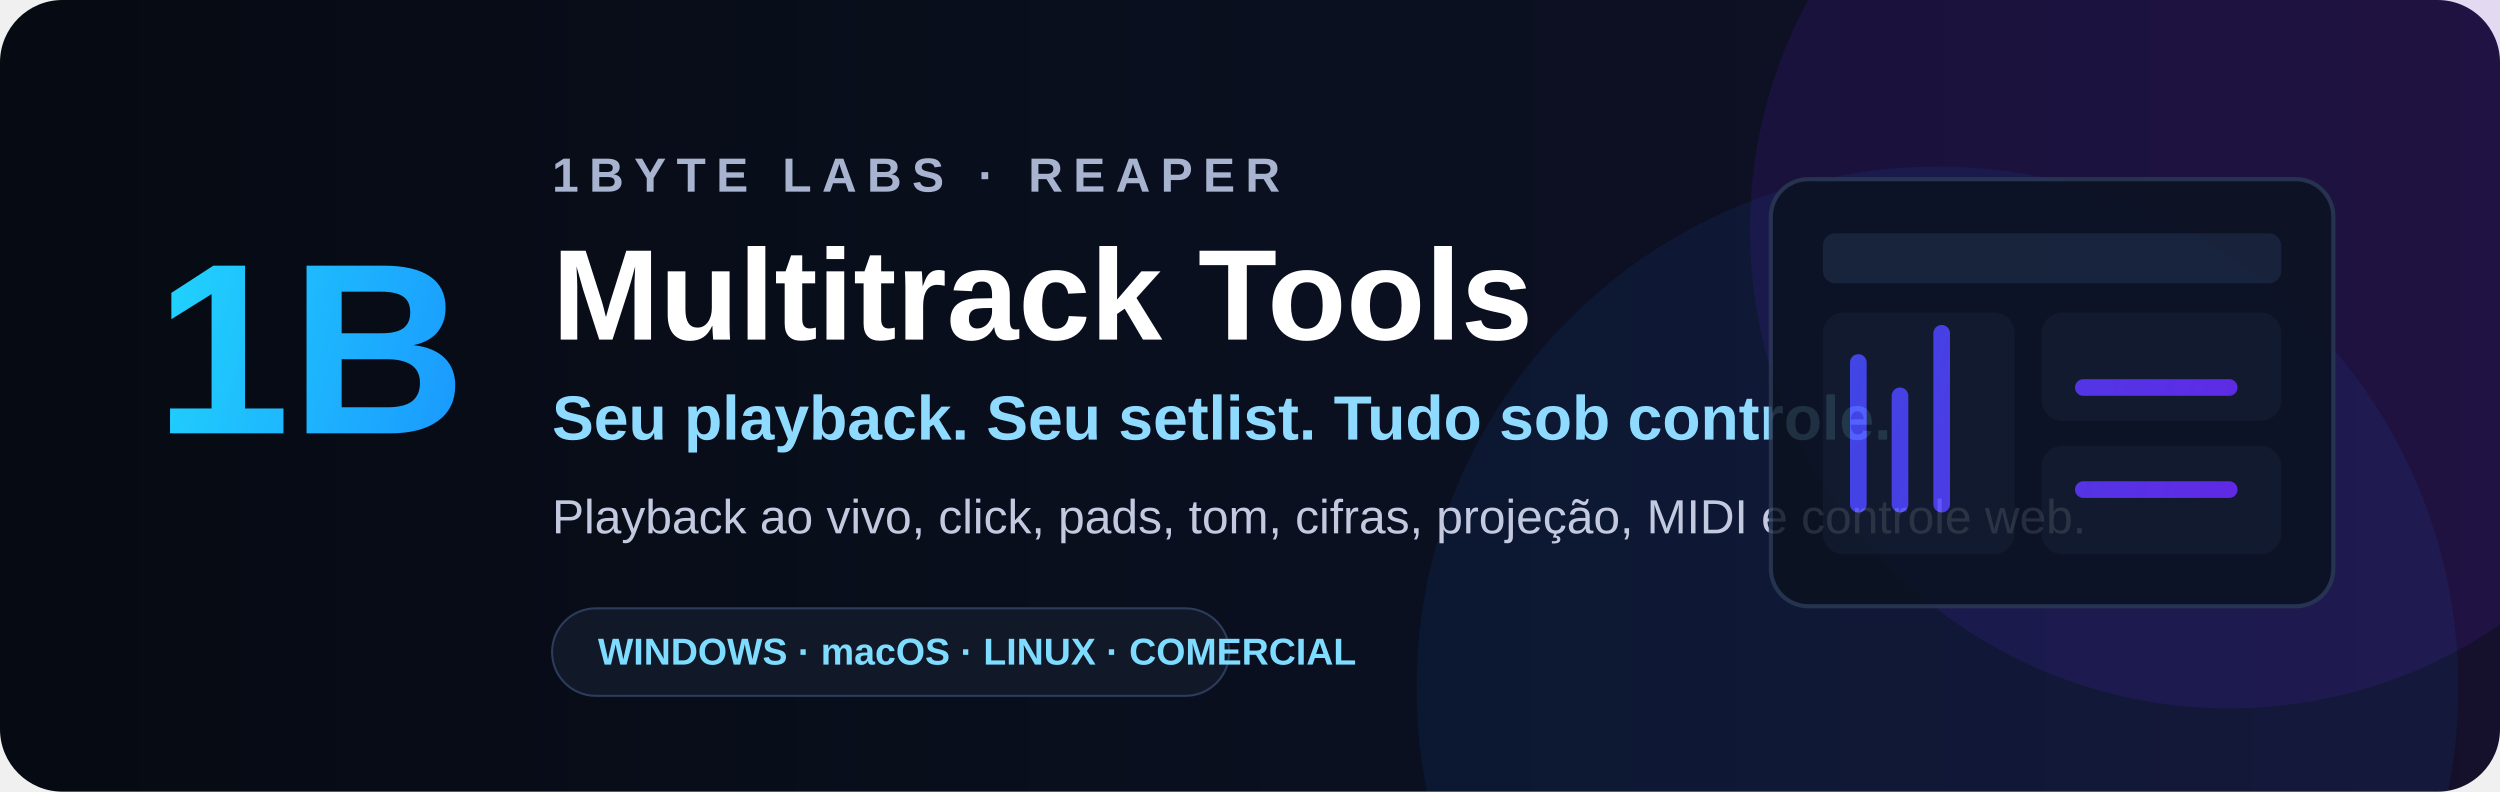
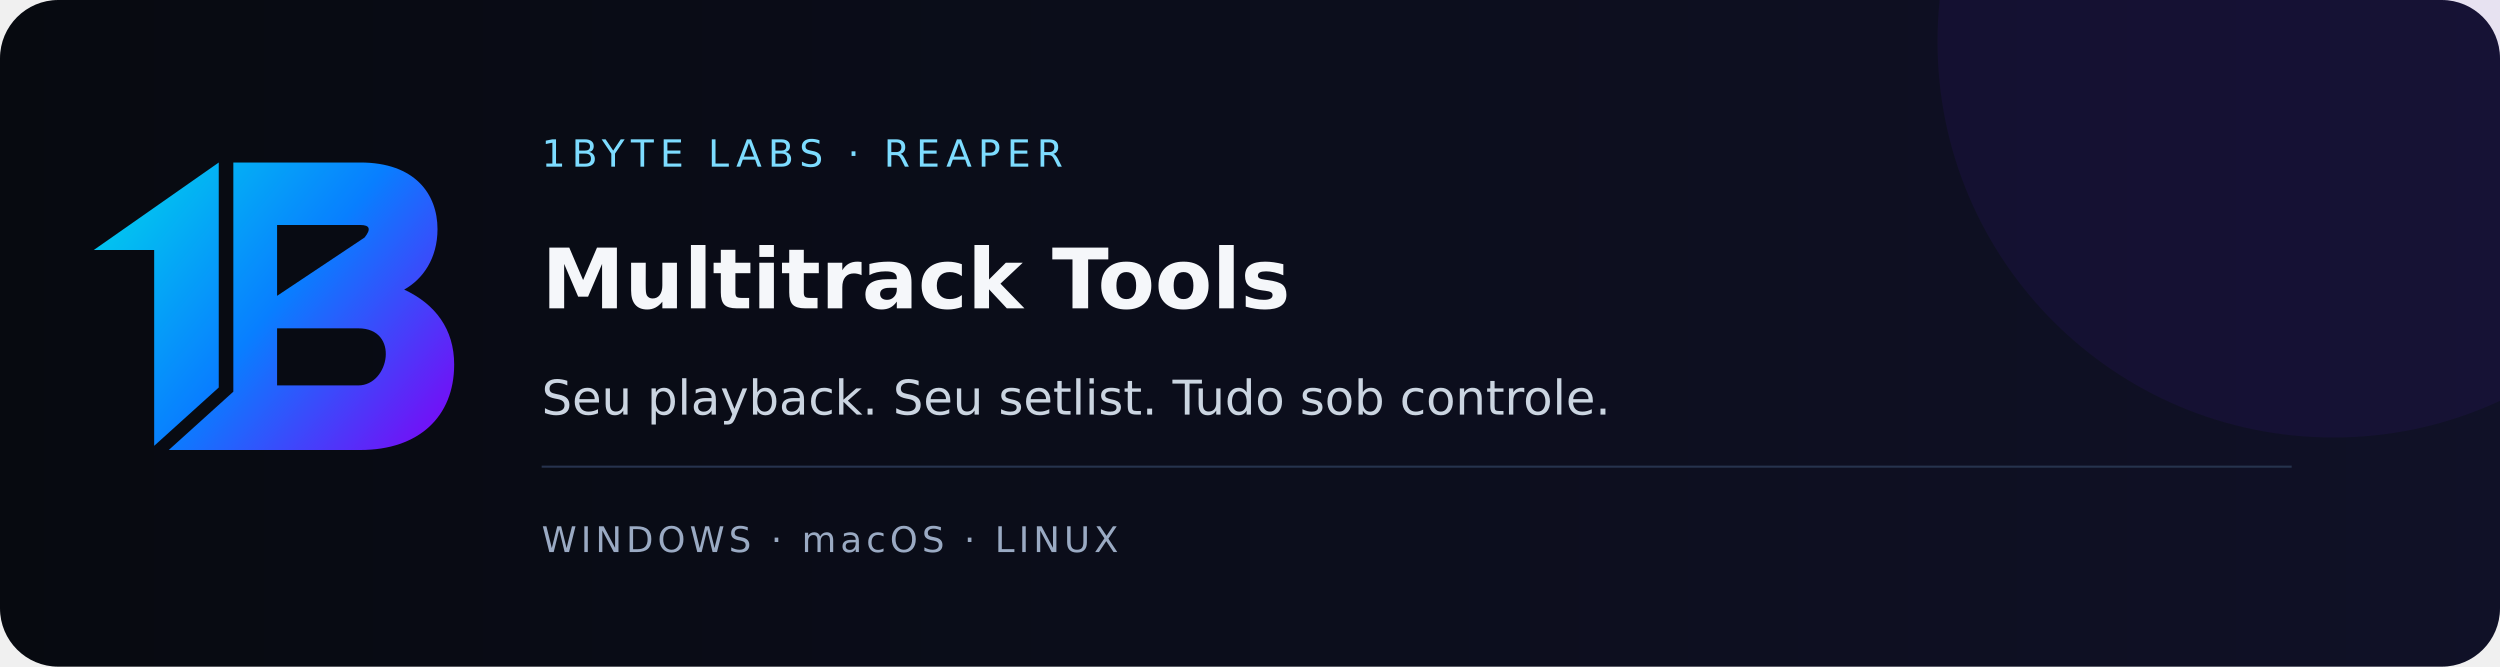
- <svg xmlns="http://www.w3.org/2000/svg" viewBox="0 0 1200 380" role="img" aria-labelledby="title desc">
+ <svg xmlns="http://www.w3.org/2000/svg" width="1200" height="320" viewBox="0 0 1200 320" role="img" aria-label="Multitrack Tools — 1Byte Labs">
  <defs>
-     <linearGradient id="g" x1="80" y1="50" x2="1120" y2="330" gradientUnits="userSpaceOnUse">
-       <stop stop-color="#21D4FD" />
-       <stop offset=".52" stop-color="#1677FF" />
-       <stop offset="1" stop-color="#7A20FF" />
+     <linearGradient id="mark" gradientUnits="userSpaceOnUse" x1="0" y1="0" x2="865" y2="690">
+       <stop stop-color="#00D8EB" />
+       <stop offset=".5" stop-color="#087FFF" />
+       <stop offset="1" stop-color="#8200F5" />
    </linearGradient>
-     <linearGradient id="bg" x1="0" x2="1">
-       <stop stop-color="#060A12" />
-       <stop offset=".55" stop-color="#0A1020" />
-       <stop offset="1" stop-color="#15102B" />
+     <linearGradient id="brand" x1="0" y1="0" x2="1" y2="1">
+       <stop stop-color="#00D8EB" />
+       <stop offset=".5" stop-color="#087FFF" />
+       <stop offset="1" stop-color="#8200F5" />
+     </linearGradient>
+     <linearGradient id="bg">
+       <stop stop-color="#070A10" />
+       <stop offset="1" stop-color="#101127" />
    </linearGradient>
  </defs>
-   <rect width="1200" height="380" rx="30" fill="url(#bg)" />
-   <circle cx="1070" cy="110" r="230" fill="#7A20FF" opacity=".11" />
-   <circle cx="930" cy="330" r="250" fill="#1677FF" opacity=".08" />
-   <g transform="translate(54 55) scale(.45)" fill="url(#g)">
-     <text x="45" y="340" font-family="Arial,sans-serif" font-size="260" font-weight="700">1B</text>
+   <rect width="1200" height="320" rx="28" fill="url(#bg)" />
+   <circle cx="1120" cy="20" r="190" fill="#7020FF" opacity=".07" />
+   <g transform="translate(45 78) scale(.20)">
+     <g fill="url(#mark)">
+       <path d="M0 210 300 0V540L145 680V210Z" />
+       <path fill-rule="evenodd" d="M335 0H640C770 0 825 75 825 160 825 230 790 280 745 305 820 340 865 400 865 485 865 610 780 690 640 690H180L335 550ZM440 150V320L650 180Q674 150 640 150ZM440 398V535H635C710 535 735 398 635 398Z" />
+     </g>
  </g>
-   <text x="265" y="92" fill="#A8B3CF" font-family="Montserrat,Arial,sans-serif" font-size="23" font-weight="600" letter-spacing="5">1BYTE LABS · REAPER</text>
-   <text x="265" y="163" fill="#FFFFFF" font-family="Montserrat,Arial,sans-serif" font-size="62" font-weight="700">Multitrack Tools</text>
-   <text x="265" y="211" fill="#8FDBFF" font-family="Montserrat,Arial,sans-serif" font-size="30" font-weight="600">Seu playback. Seu setlist. Tudo sob controle.</text>
-   <text x="265" y="256" fill="#C3CAE0" font-family="Montserrat,Arial,sans-serif" font-size="23">Playback ao vivo, click, pads, tom, cifras, projeção, MIDI e controle web.</text>
-   <rect x="265" y="292" width="325" height="42" rx="21" fill="#111827" stroke="#2C3C5D" />
-   <text x="287" y="319" fill="#7DDCFF" font-family="Arial,sans-serif" font-size="18" font-weight="700">WINDOWS · macOS · LINUX · COMERCIAL</text>
-   <g opacity=".85">
-     <rect x="850" y="86" width="270" height="205" rx="18" fill="#0B1220" stroke="#293752" stroke-width="2" />
-     <rect x="875" y="112" width="220" height="24" rx="6" fill="#18243A" />
-     <rect x="875" y="150" width="92" height="116" rx="10" fill="#111A2A" />
-     <rect x="980" y="150" width="115" height="52" rx="10" fill="#111A2A" />
-     <rect x="980" y="214" width="115" height="52" rx="10" fill="#111A2A" />
-     <path d="M892 242V174M912 242V190M932 242V160M1000 186h70M1000 235h70" stroke="url(#g)" stroke-width="8" stroke-linecap="round" />
-   </g>
+   <text x="260" y="80" font-family="DejaVu Sans,Arial,sans-serif" font-size="18" letter-spacing="3" fill="#7DDCFF">1BYTE LABS · REAPER</text>
+   <text x="260" y="148" font-family="DejaVu Sans,Arial,sans-serif" font-size="40" font-weight="700" fill="#F5F7FA">Multitrack Tools</text>
+   <text x="260" y="199" font-family="DejaVu Sans,Arial,sans-serif" font-size="23" fill="#CBD5E1">Seu playback. Seu setlist. Tudo sob controle.</text>
+   <path d="M260 224H1100" stroke="#26334D" />
+   <text x="260" y="265" font-family="DejaVu Sans,Arial,sans-serif" font-size="17" letter-spacing="2" fill="#9AAAC3">WINDOWS · macOS · LINUX</text>
</svg>
